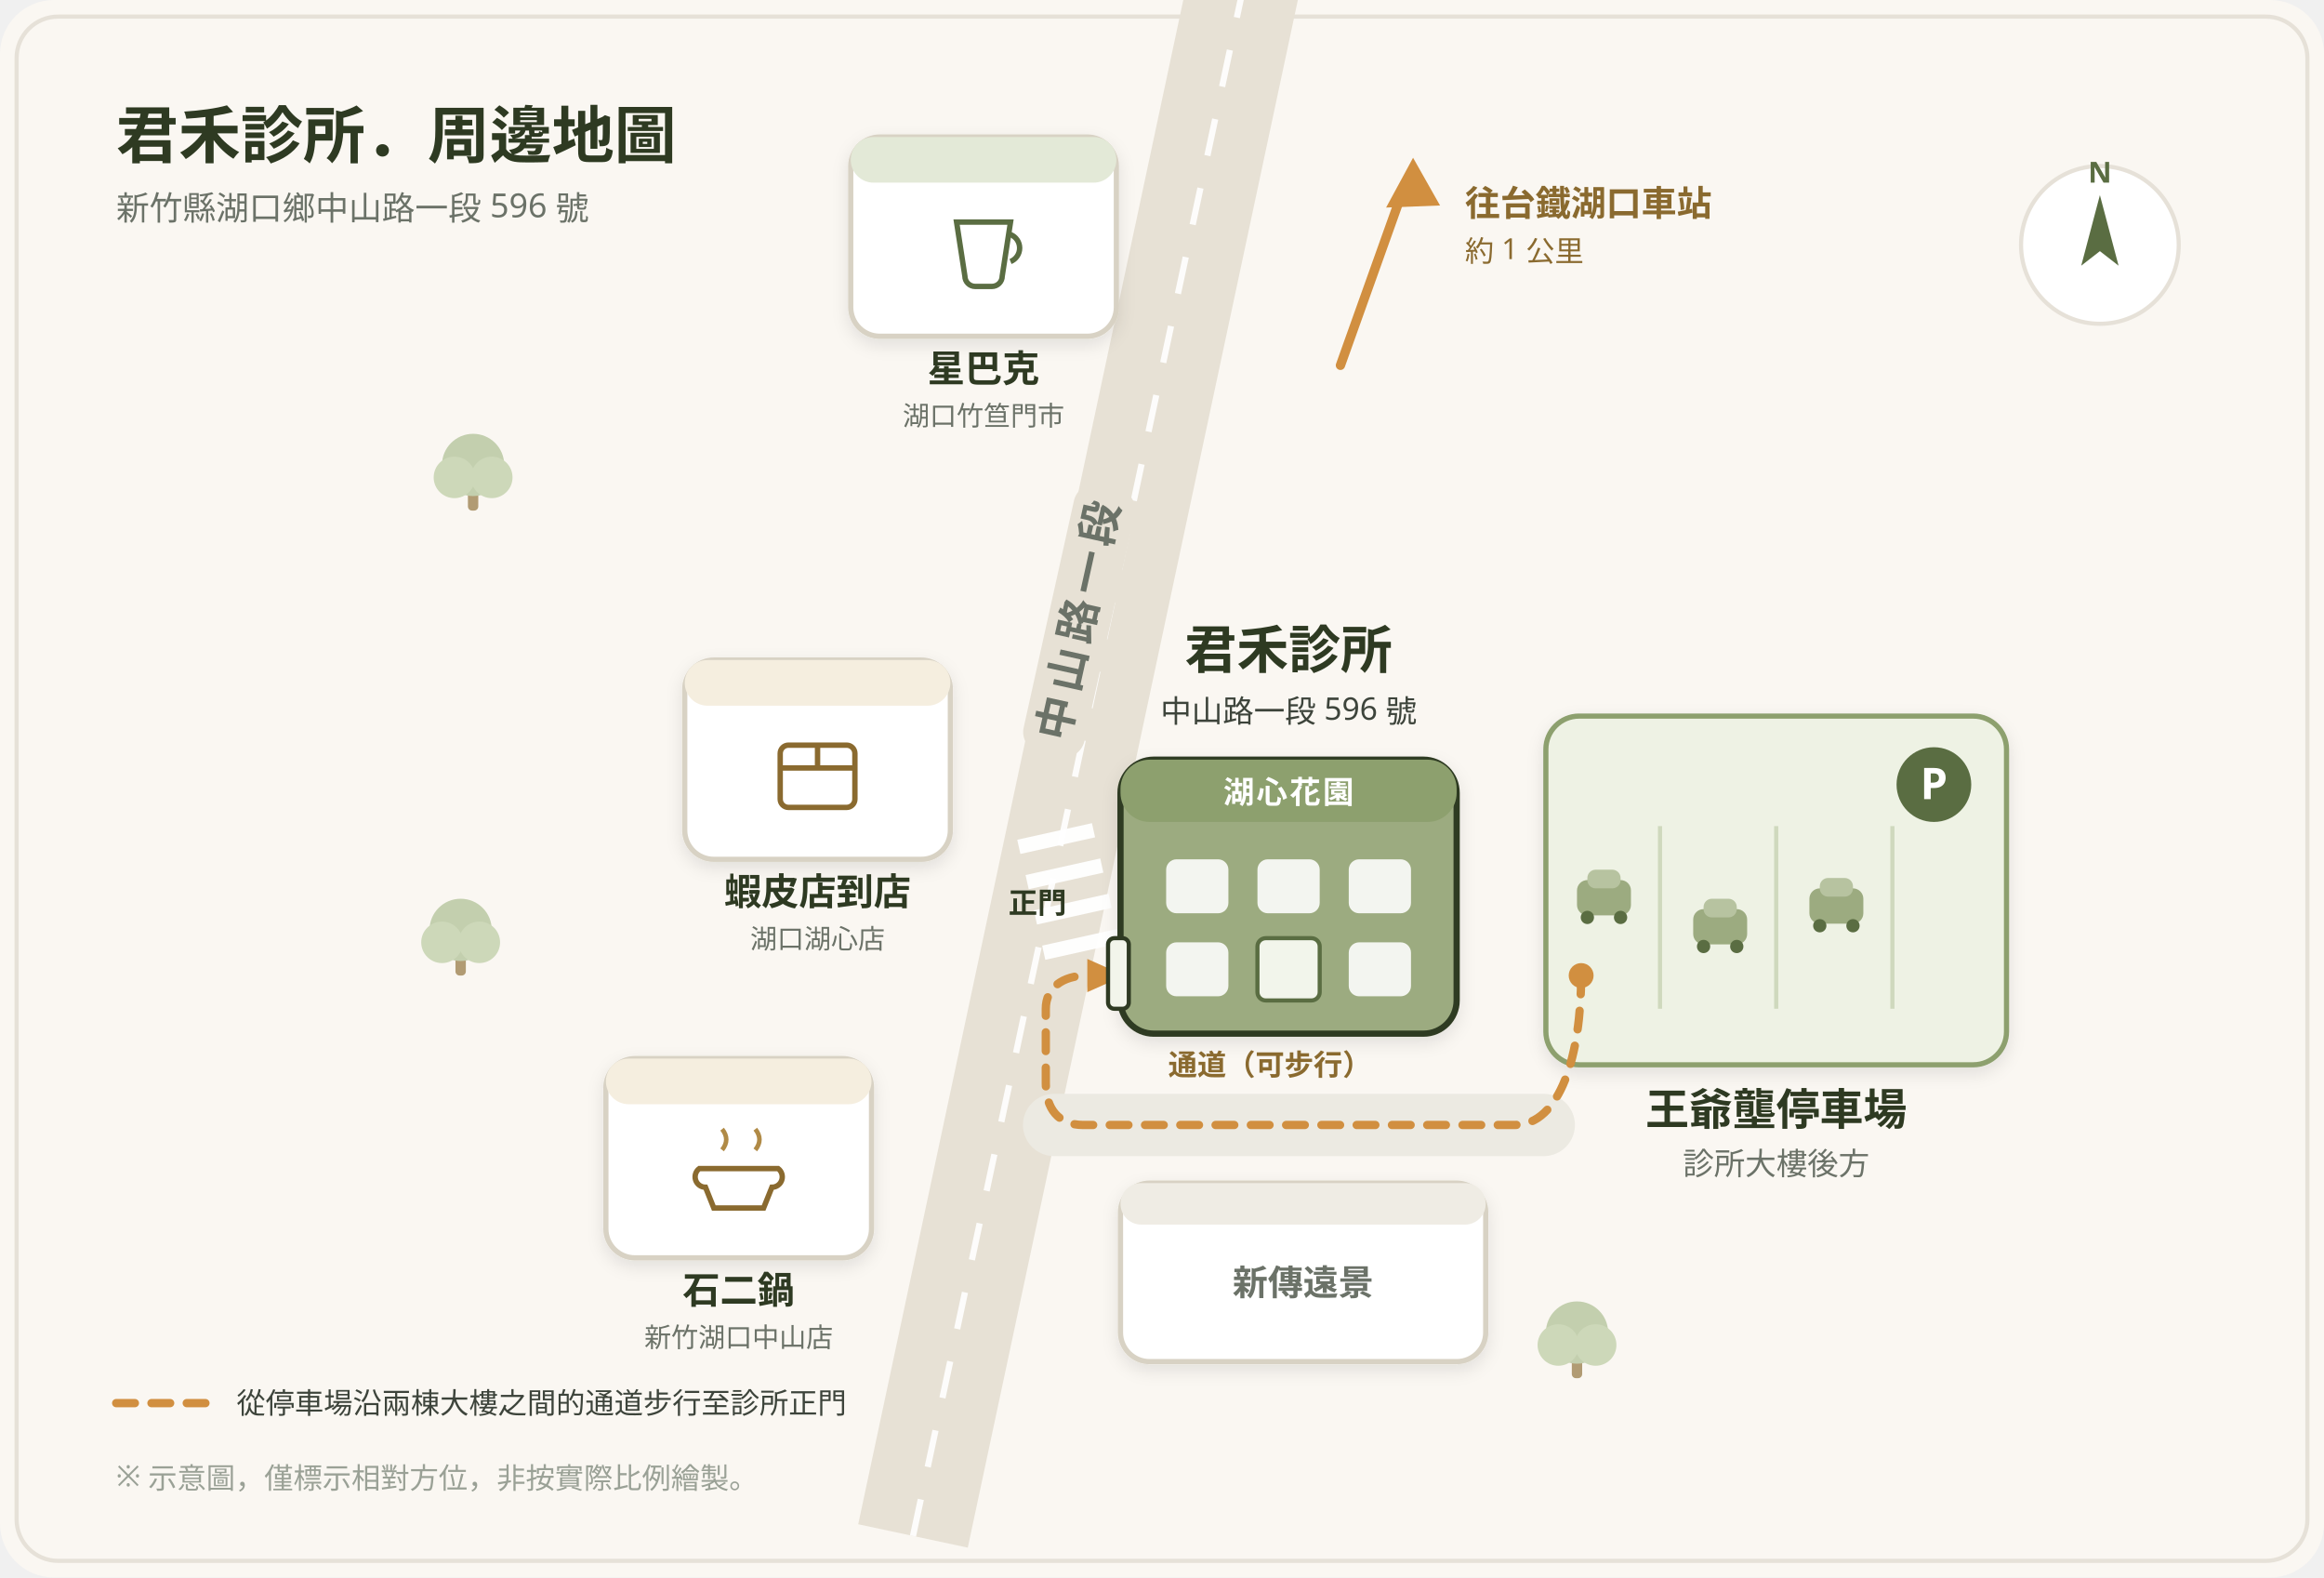
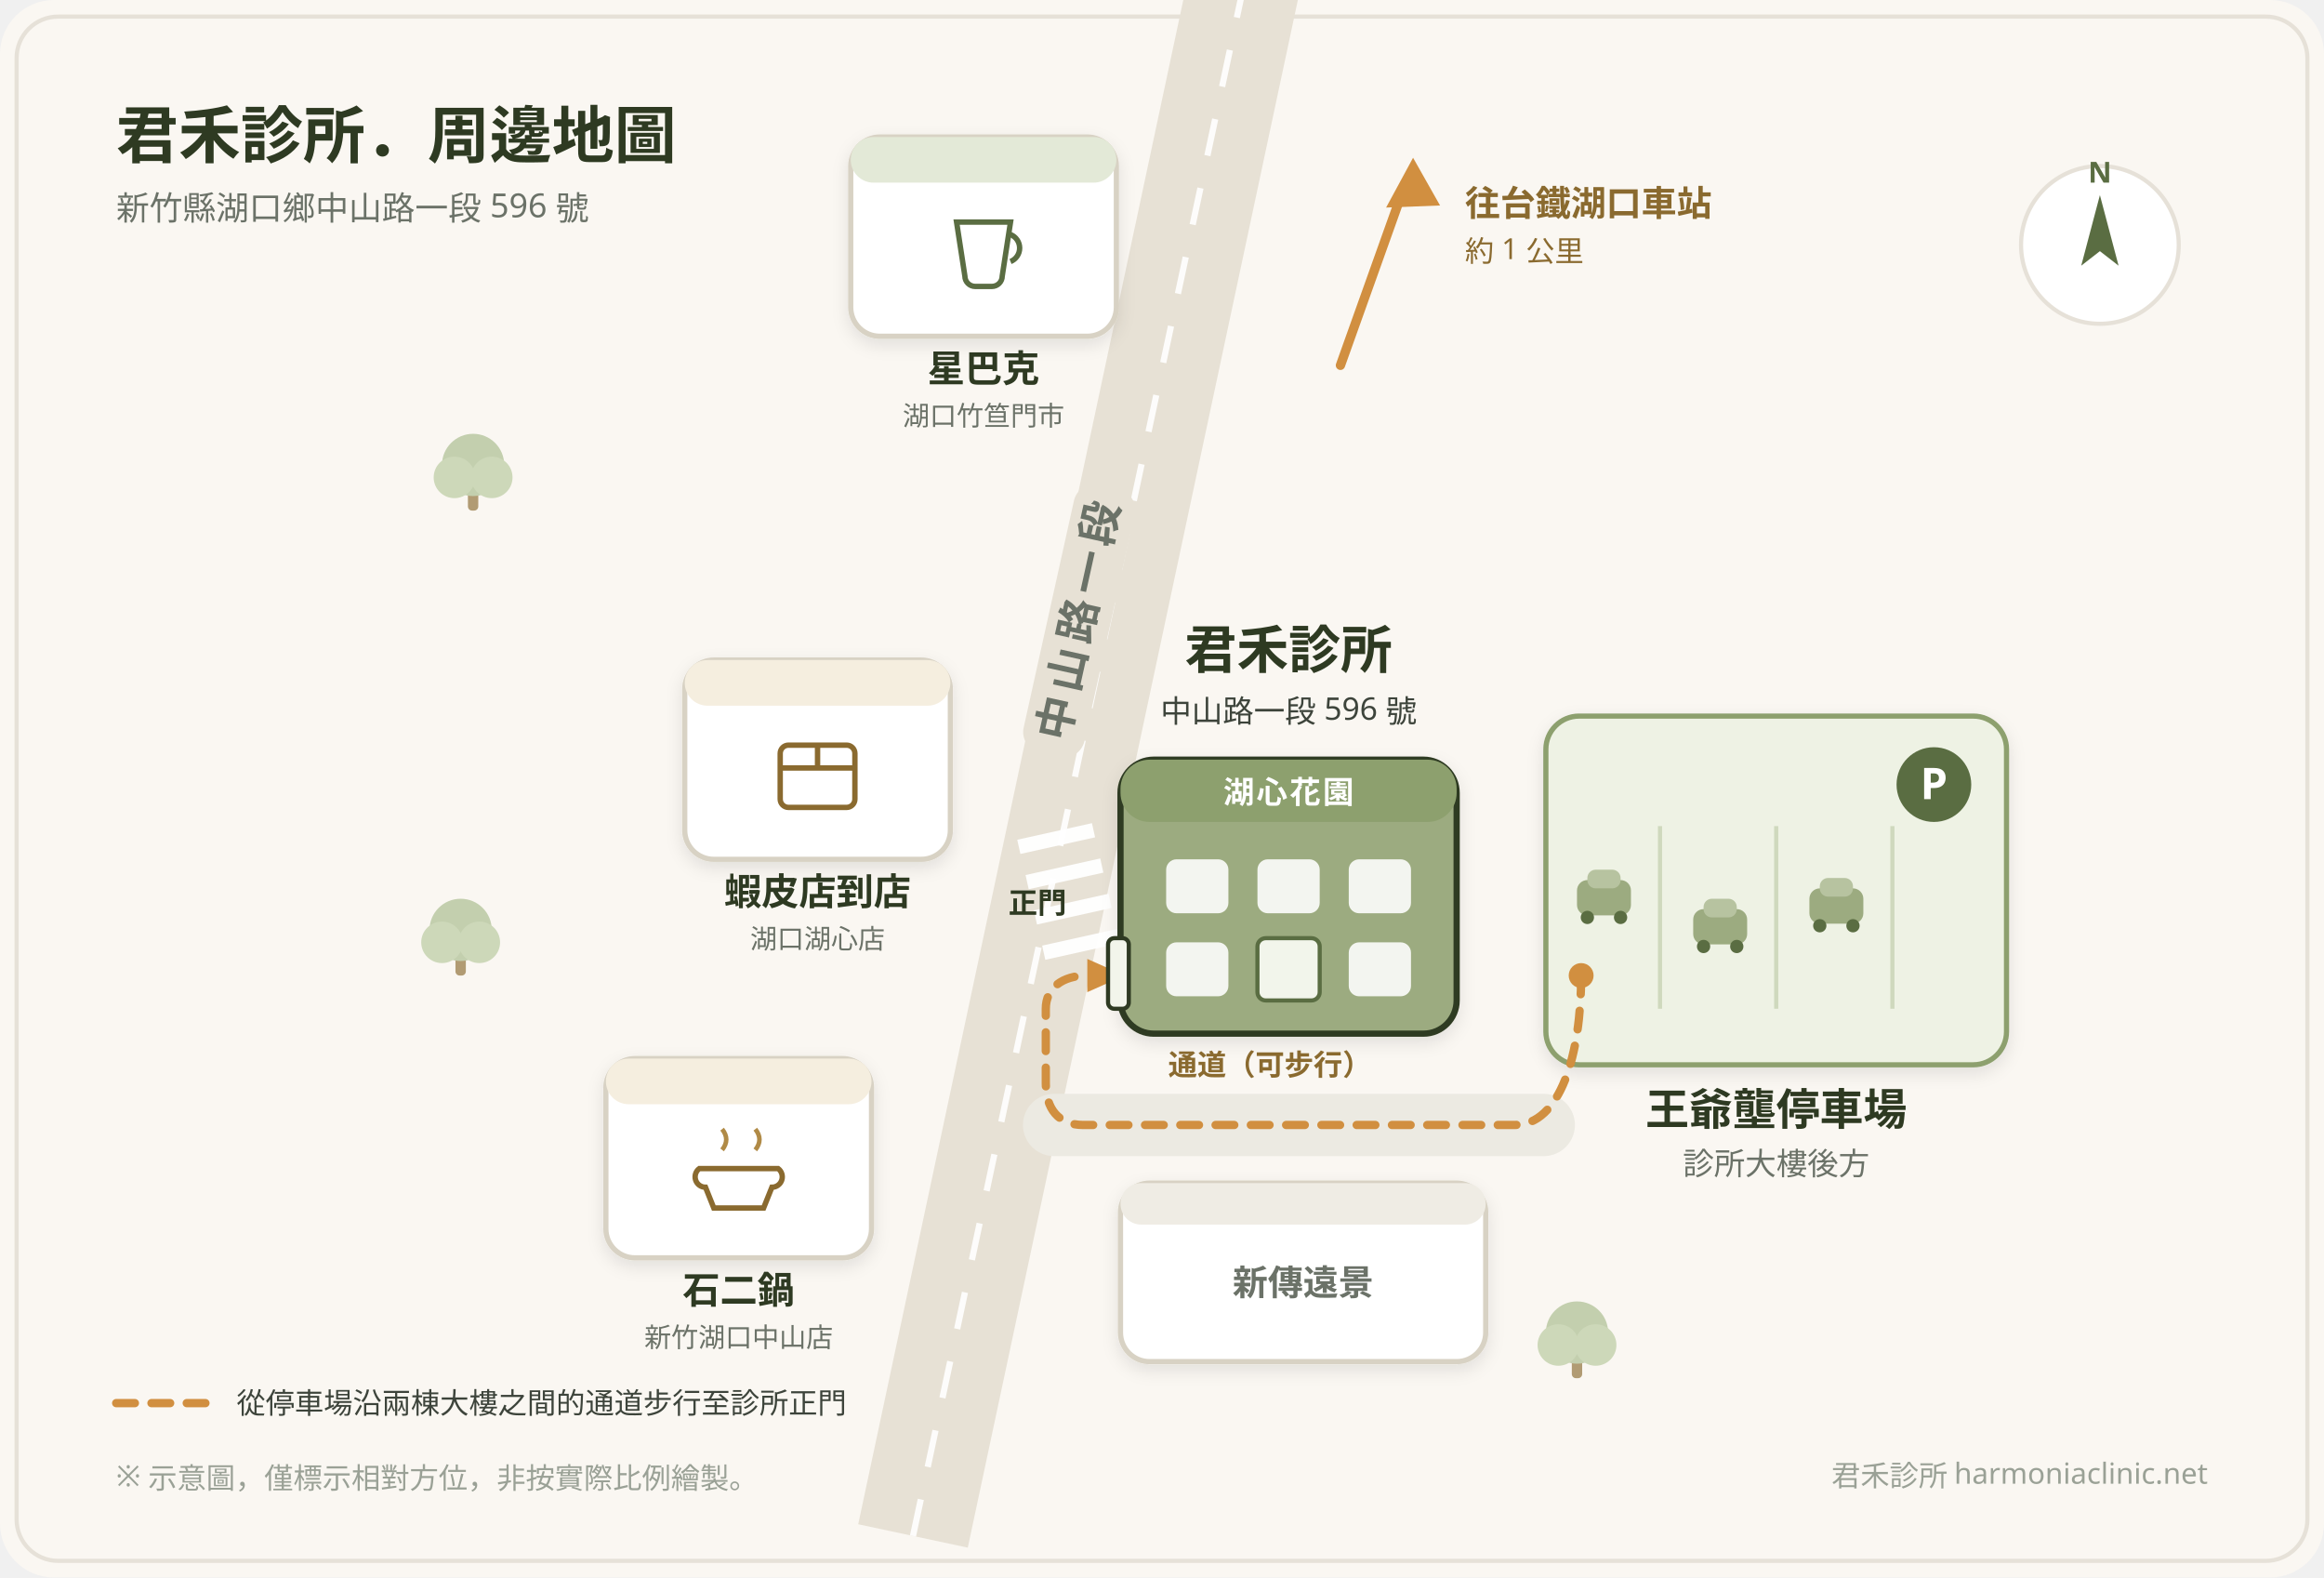
<svg xmlns="http://www.w3.org/2000/svg" viewBox="0 0 1120 760" width="1120" height="760" font-family="'Noto Sans TC','PingFang TC','Microsoft JhengHei',sans-serif">
  <defs>
    <filter id="soft" x="-25%" y="-25%" width="150%" height="150%">
      <feDropShadow dx="0" dy="3" stdDeviation="4" flood-color="#23261f" flood-opacity="0.10" />
    </filter>
    <g id="car">
      <rect x="-13" y="-8" width="26" height="17" rx="5" fill="#9cab80" />
      <rect x="-8" y="-13" width="16" height="9" rx="4" fill="#b7c3a0" />
      <circle cx="-8" cy="10" r="3.2" fill="#5a6d42" />
      <circle cx="8" cy="10" r="3.2" fill="#5a6d42" />
    </g>
    <g id="tree">
      <rect x="-2.5" y="4" width="5" height="14" rx="2" fill="#8a6a2f" opacity=".65" />
      <circle cy="-4" r="15" fill="#c3cfae" />
      <circle cx="-9" cy="2" r="10" fill="#cdd8b9" />
      <circle cx="9" cy="2" r="10" fill="#cdd8b9" />
    </g>
  </defs>
  <rect width="1120" height="760" rx="26" fill="#faf7f2" />
  <rect x="8" y="8" width="1104" height="744" rx="20" fill="none" stroke="#e6e1d8" stroke-width="2" />
  <line x1="440" y1="740" x2="600" y2="-10" stroke="#e7e1d5" stroke-width="54" stroke-linecap="butt" />
  <line x1="440" y1="740" x2="600" y2="-10" stroke="#ffffff" stroke-width="3" stroke-dasharray="18 16" opacity="0.9" />
  <g transform="translate(524 300) rotate(-77.5)">
    <rect x="-66" y="-19" width="132" height="30" rx="10" fill="#e7e1d5" />
    <text y="3" font-size="21" font-weight="700" fill="#6b7268" letter-spacing="3" text-anchor="middle">中山路一段</text>
  </g>
  <g stroke="#ffffff" stroke-width="7" opacity="0.95">
    <line x1="491" y1="408" x2="527" y2="400" />
    <line x1="495" y1="425" x2="531" y2="417" />
    <line x1="499" y1="442" x2="535" y2="434" />
    <line x1="503" y1="459" x2="539" y2="451" />
  </g>
  <g filter="url(#soft)">
    <rect x="745" y="345" width="222" height="168" rx="16" fill="#eef2e4" stroke="#8da06e" stroke-width="2.5" />
  </g>
  <g stroke="#cfd9bd" stroke-width="2">
    <line x1="800" y1="398" x2="800" y2="486" />
    <line x1="856" y1="398" x2="856" y2="486" />
    <line x1="912" y1="398" x2="912" y2="486" />
  </g>
  <use href="#car" x="773" y="432" />
  <use href="#car" x="829" y="446" />
  <use href="#car" x="885" y="436" />
  <circle cx="932" cy="378" r="18" fill="#5a6d42" />
  <text x="932" y="385" font-size="21" font-weight="700" fill="#fff" text-anchor="middle">P</text>
  <text x="856" y="542" font-size="21" font-weight="700" fill="#2e3a22" text-anchor="middle">王爺壟停車場</text>
  <text x="856" y="566" font-size="15" fill="#6b7268" text-anchor="middle">診所大樓後方</text>
  <g filter="url(#soft)">
    <rect x="540" y="366" width="162" height="132" rx="16" fill="#9cab80" stroke="#2e3a22" stroke-width="3" />
  </g>
  <rect x="540" y="366" width="162" height="30" rx="14" fill="#8da06e" />
  <text x="621" y="387" font-size="15" font-weight="700" fill="#ffffff" text-anchor="middle" letter-spacing="1">湖心花園</text>
  <g fill="#ffffff" opacity="0.88">
    <rect x="562" y="414" width="30" height="26" rx="5" />
    <rect x="606" y="414" width="30" height="26" rx="5" />
    <rect x="650" y="414" width="30" height="26" rx="5" />
    <rect x="562" y="454" width="30" height="26" rx="5" />
    <rect x="650" y="454" width="30" height="26" rx="5" />
  </g>
  <rect x="606" y="452" width="30" height="30" rx="4" fill="#f2f5eb" stroke="#5a6d42" stroke-width="2" />
  <text x="621" y="322" font-size="25" font-weight="700" fill="#2e3a22" text-anchor="middle">君禾診所</text>
  <text x="621" y="348" font-size="15" fill="#3d443b" text-anchor="middle">中山路一段 596 號</text>
  <g filter="url(#soft)">
    <rect x="540" y="570" width="176" height="86" rx="14" fill="#ffffff" stroke="#d8d2c4" stroke-width="2.5" />
  </g>
  <rect x="540" y="570" width="176" height="20" rx="10" fill="#efece4" />
  <text x="628" y="624" font-size="17" font-weight="700" fill="#6b7268" text-anchor="middle">新傳遠景</text>
  <path d="M744 542 H 508" fill="none" stroke="#eceae2" stroke-width="30" stroke-linecap="round" />
  <text x="612" y="518" font-size="14" font-weight="700" fill="#8a6a2f" text-anchor="middle">通道（可步行）</text>
  <path d="M762 470 C 762 508, 752 542, 730 542 L 522 542 C 510 542, 504 534, 504 522 L 504 486 C 504 476, 512 470, 524 470" fill="none" stroke="#d18f40" stroke-width="4" stroke-dasharray="9 8" stroke-linecap="round" />
  <path d="M542 470 L 524 462 L 524 478 Z" fill="#d18f40" />
  <circle cx="762" cy="470" r="6" fill="#d18f40" />
  <rect x="534" y="452" width="10" height="34" rx="3" fill="#f2f5eb" stroke="#2e3a22" stroke-width="2" />
  <text x="500" y="440" font-size="14" font-weight="700" fill="#2e3a22" text-anchor="middle">正門</text>
  <g filter="url(#soft)">
    <rect x="410" y="66" width="128" height="96" rx="14" fill="#ffffff" stroke="#d8d2c4" stroke-width="2.5" />
  </g>
  <rect x="410" y="66" width="128" height="22" rx="11" fill="#e3e9d7" />
  <g transform="translate(474 120)">
    <path d="M-13 -13 h26 l-4 26 a5 5 0 0 1 -5 5 h-8 a5 5 0 0 1 -5 -5 z" fill="none" stroke="#5a6d42" stroke-width="2.6" />
    <path d="M13 -7 a7 7 0 0 1 0 13" fill="none" stroke="#5a6d42" stroke-width="2.6" />
  </g>
  <text x="474" y="184" font-size="18" font-weight="700" fill="#2e3a22" text-anchor="middle">星巴克</text>
  <text x="474" y="205" font-size="13" fill="#6b7268" text-anchor="middle">湖口竹笪門市</text>
  <g filter="url(#soft)">
    <rect x="330" y="318" width="128" height="96" rx="14" fill="#ffffff" stroke="#d8d2c4" stroke-width="2.5" />
  </g>
  <rect x="330" y="318" width="128" height="22" rx="11" fill="#f5eedf" />
  <g transform="translate(394 374)">
    <rect x="-18" y="-15" width="36" height="30" rx="4" fill="none" stroke="#8a6a2f" stroke-width="2.6" />
    <line x1="-18" y1="-4" x2="18" y2="-4" stroke="#8a6a2f" stroke-width="2.6" />
    <line x1="0" y1="-15" x2="0" y2="-4" stroke="#8a6a2f" stroke-width="2.6" />
  </g>
  <text x="394" y="436" font-size="18" font-weight="700" fill="#2e3a22" text-anchor="middle">蝦皮店到店</text>
  <text x="394" y="457" font-size="13" fill="#6b7268" text-anchor="middle">湖口湖心店</text>
  <g filter="url(#soft)">
    <rect x="292" y="510" width="128" height="96" rx="14" fill="#ffffff" stroke="#d8d2c4" stroke-width="2.5" />
  </g>
  <rect x="292" y="510" width="128" height="22" rx="11" fill="#f5eedf" />
  <g transform="translate(356 566)">
    <path d="M-19 -3 h38 a5 5 0 0 1 -3 9 l-4 10 h-24 l-4 -10 a5 5 0 0 1 -3 -9 z" fill="none" stroke="#8a6a2f" stroke-width="2.6" />
    <path d="M-8 -12 q4 -5 0 -10 M8 -12 q4 -5 0 -10" fill="none" stroke="#b08a46" stroke-width="2.2" />
  </g>
  <text x="356" y="628" font-size="18" font-weight="700" fill="#2e3a22" text-anchor="middle">石二鍋</text>
  <text x="356" y="649" font-size="13" fill="#6b7268" text-anchor="middle">新竹湖口中山店</text>
  <g stroke="#d18f40" stroke-width="4.5" fill="none" stroke-linecap="round">
    <line x1="646" y1="176" x2="676" y2="92" />
  </g>
  <path d="M681 76 L668 100 L694 99 Z" fill="#d18f40" />
  <text x="706" y="104" font-size="17" font-weight="700" fill="#8a6a2f">往台鐵湖口車站</text>
  <text x="706" y="126" font-size="14" fill="#8a6a2f">約 1 公里</text>
  <g transform="translate(1012 118)">
    <circle r="38" fill="#ffffff" stroke="#e6e1d8" stroke-width="2" />
    <path d="M0 -24 L9 10 L0 3 L-9 10 Z" fill="#5a6d42" />
    <text y="-30" font-size="14" font-weight="700" fill="#5a6d42" text-anchor="middle">N</text>
  </g>
  <use href="#tree" x="228" y="228" />
  <use href="#tree" x="222" y="452" />
  <use href="#tree" x="760" y="646" />
  <text x="56" y="76" font-size="30" font-weight="700" fill="#2e3a22">君禾診所．周邊地圖</text>
  <text x="56" y="106" font-size="16" fill="#6b7268">新竹縣湖口鄉中山路一段 596 號</text>
  <g transform="translate(56 676)">
    <path d="M0 0 H 46" stroke="#d18f40" stroke-width="4" stroke-dasharray="9 8" stroke-linecap="round" />
    <text x="58" y="5" font-size="14" fill="#3d443b">從停車場沿兩棟大樓之間的通道步行至診所正門</text>
  </g>
  <text x="56" y="716" font-size="14" fill="#9aa196">※ 示意圖，僅標示相對方位，非按實際比例繪製。</text>
+   <text x="1064" y="716" font-size="14" fill="#9aa196" text-anchor="end">君禾診所 harmoniaclinic.net</text>
</svg>
